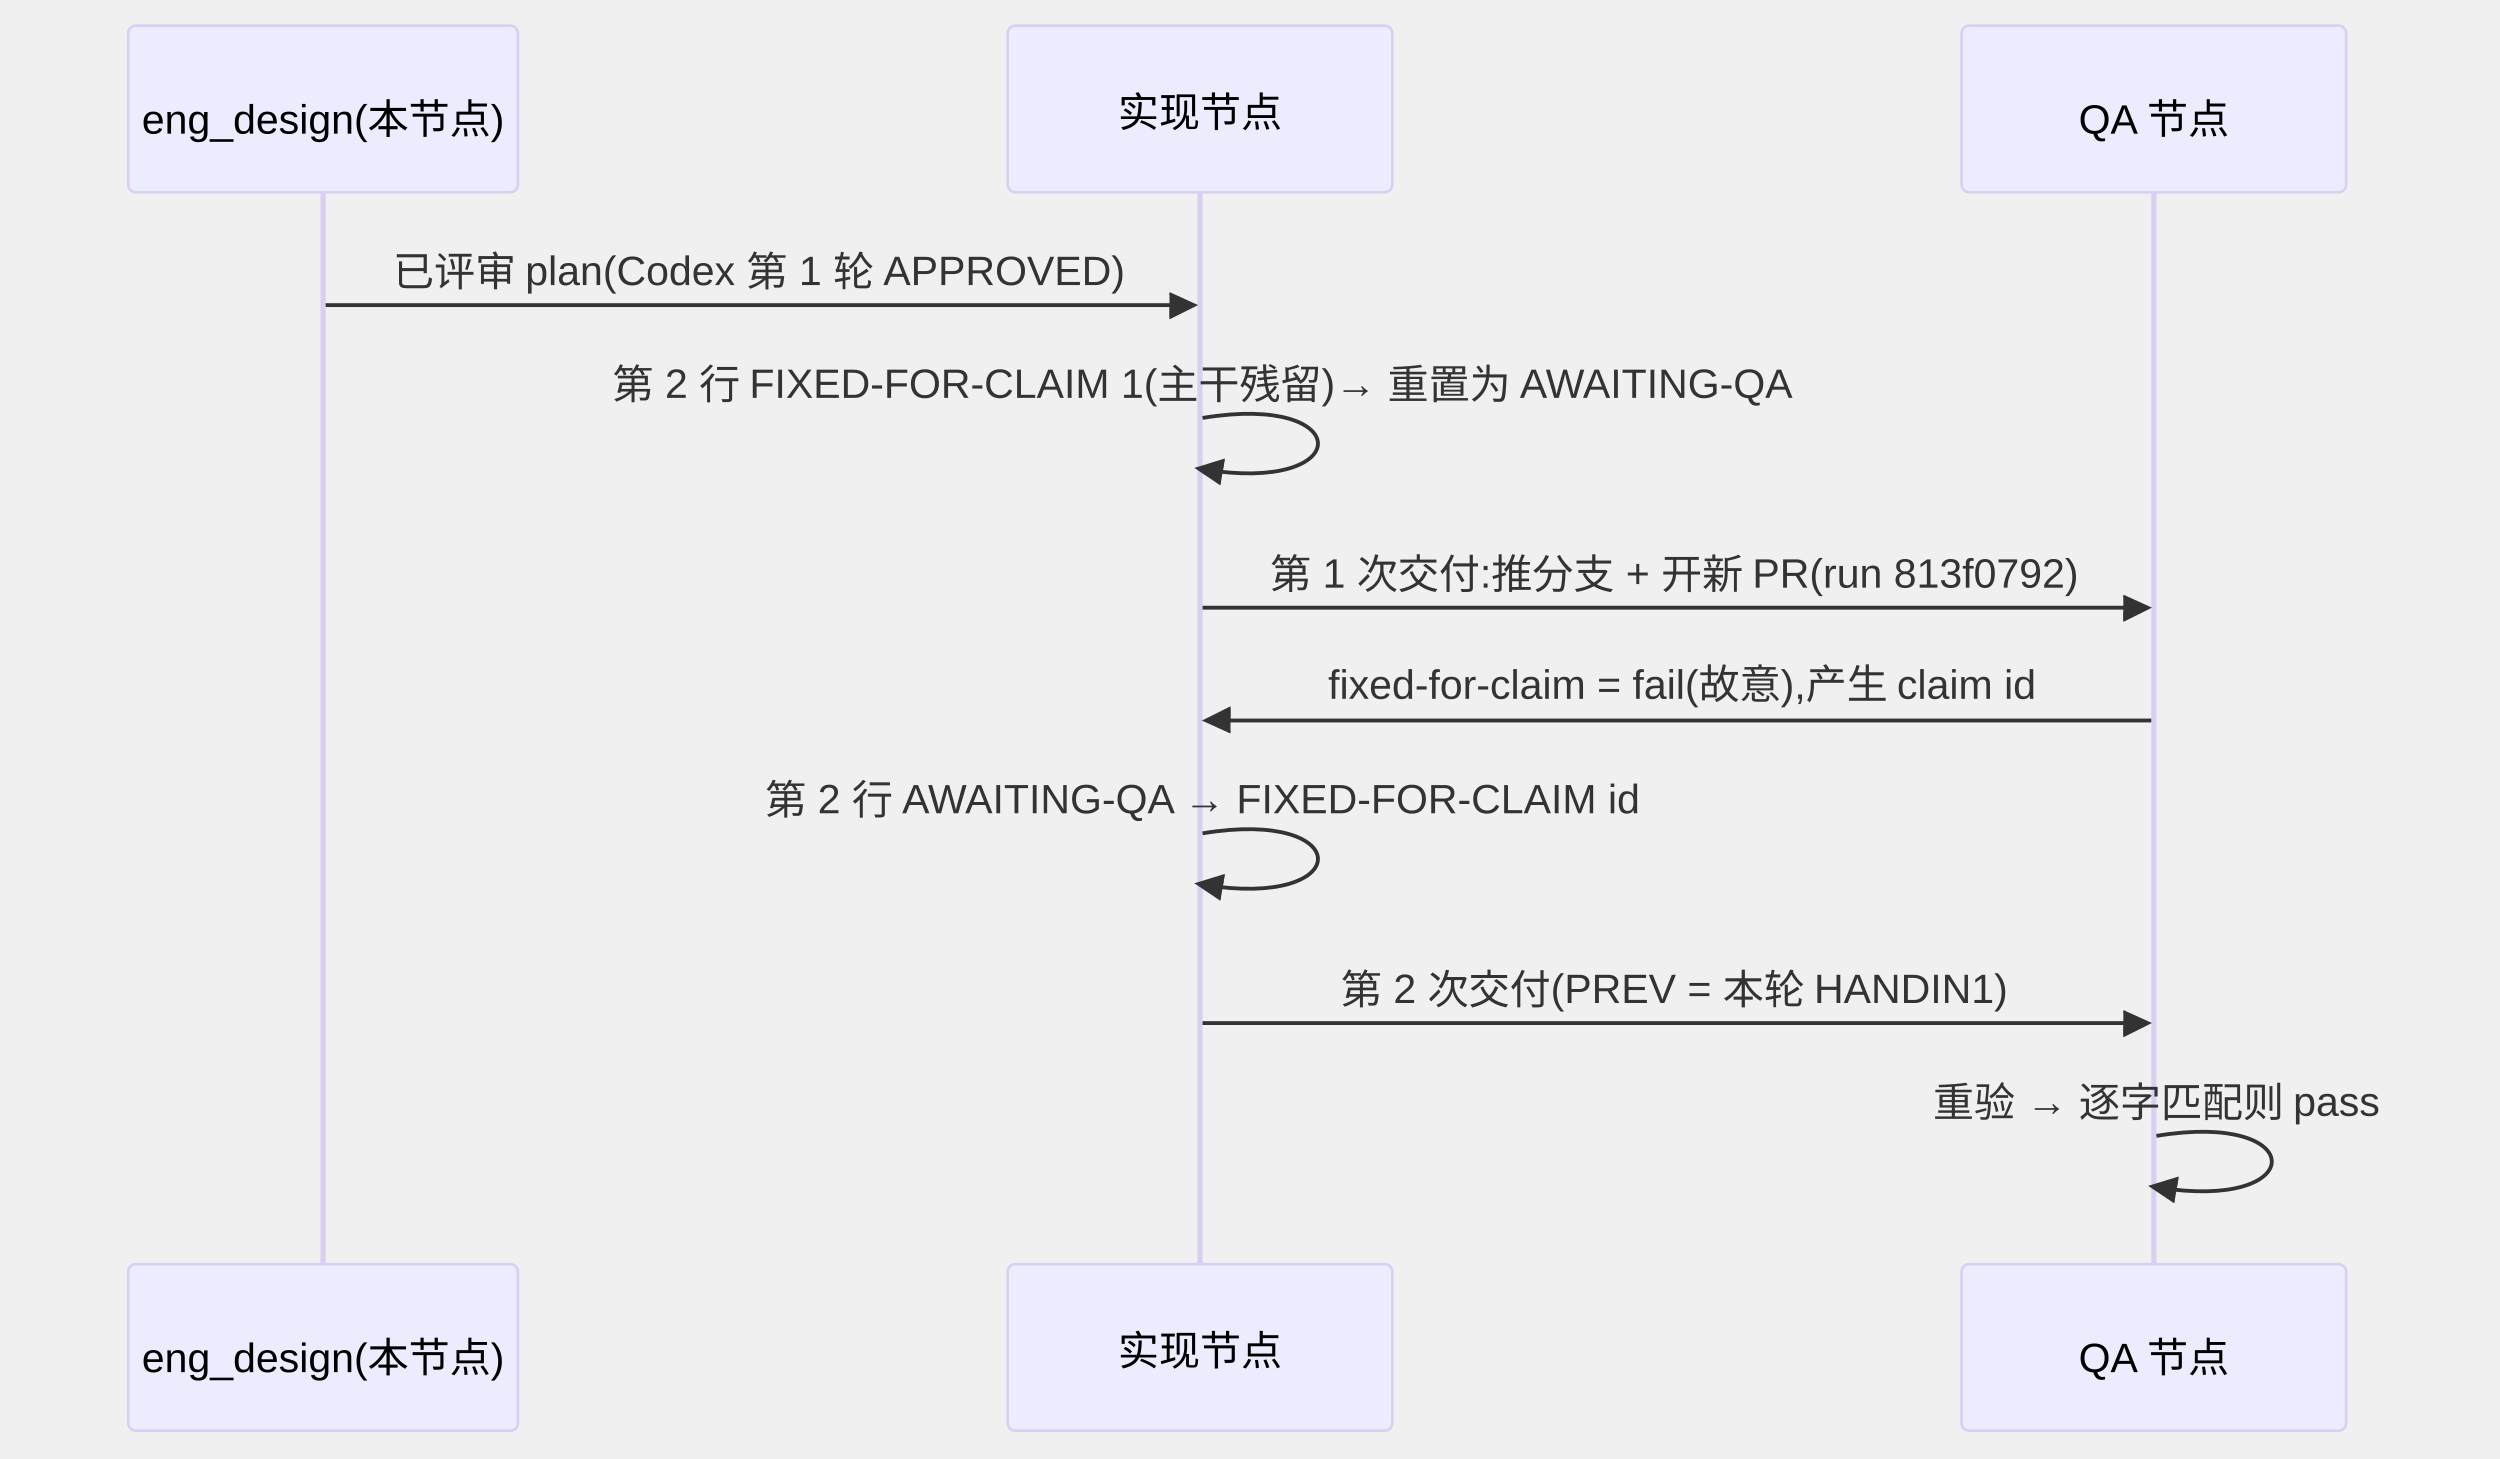
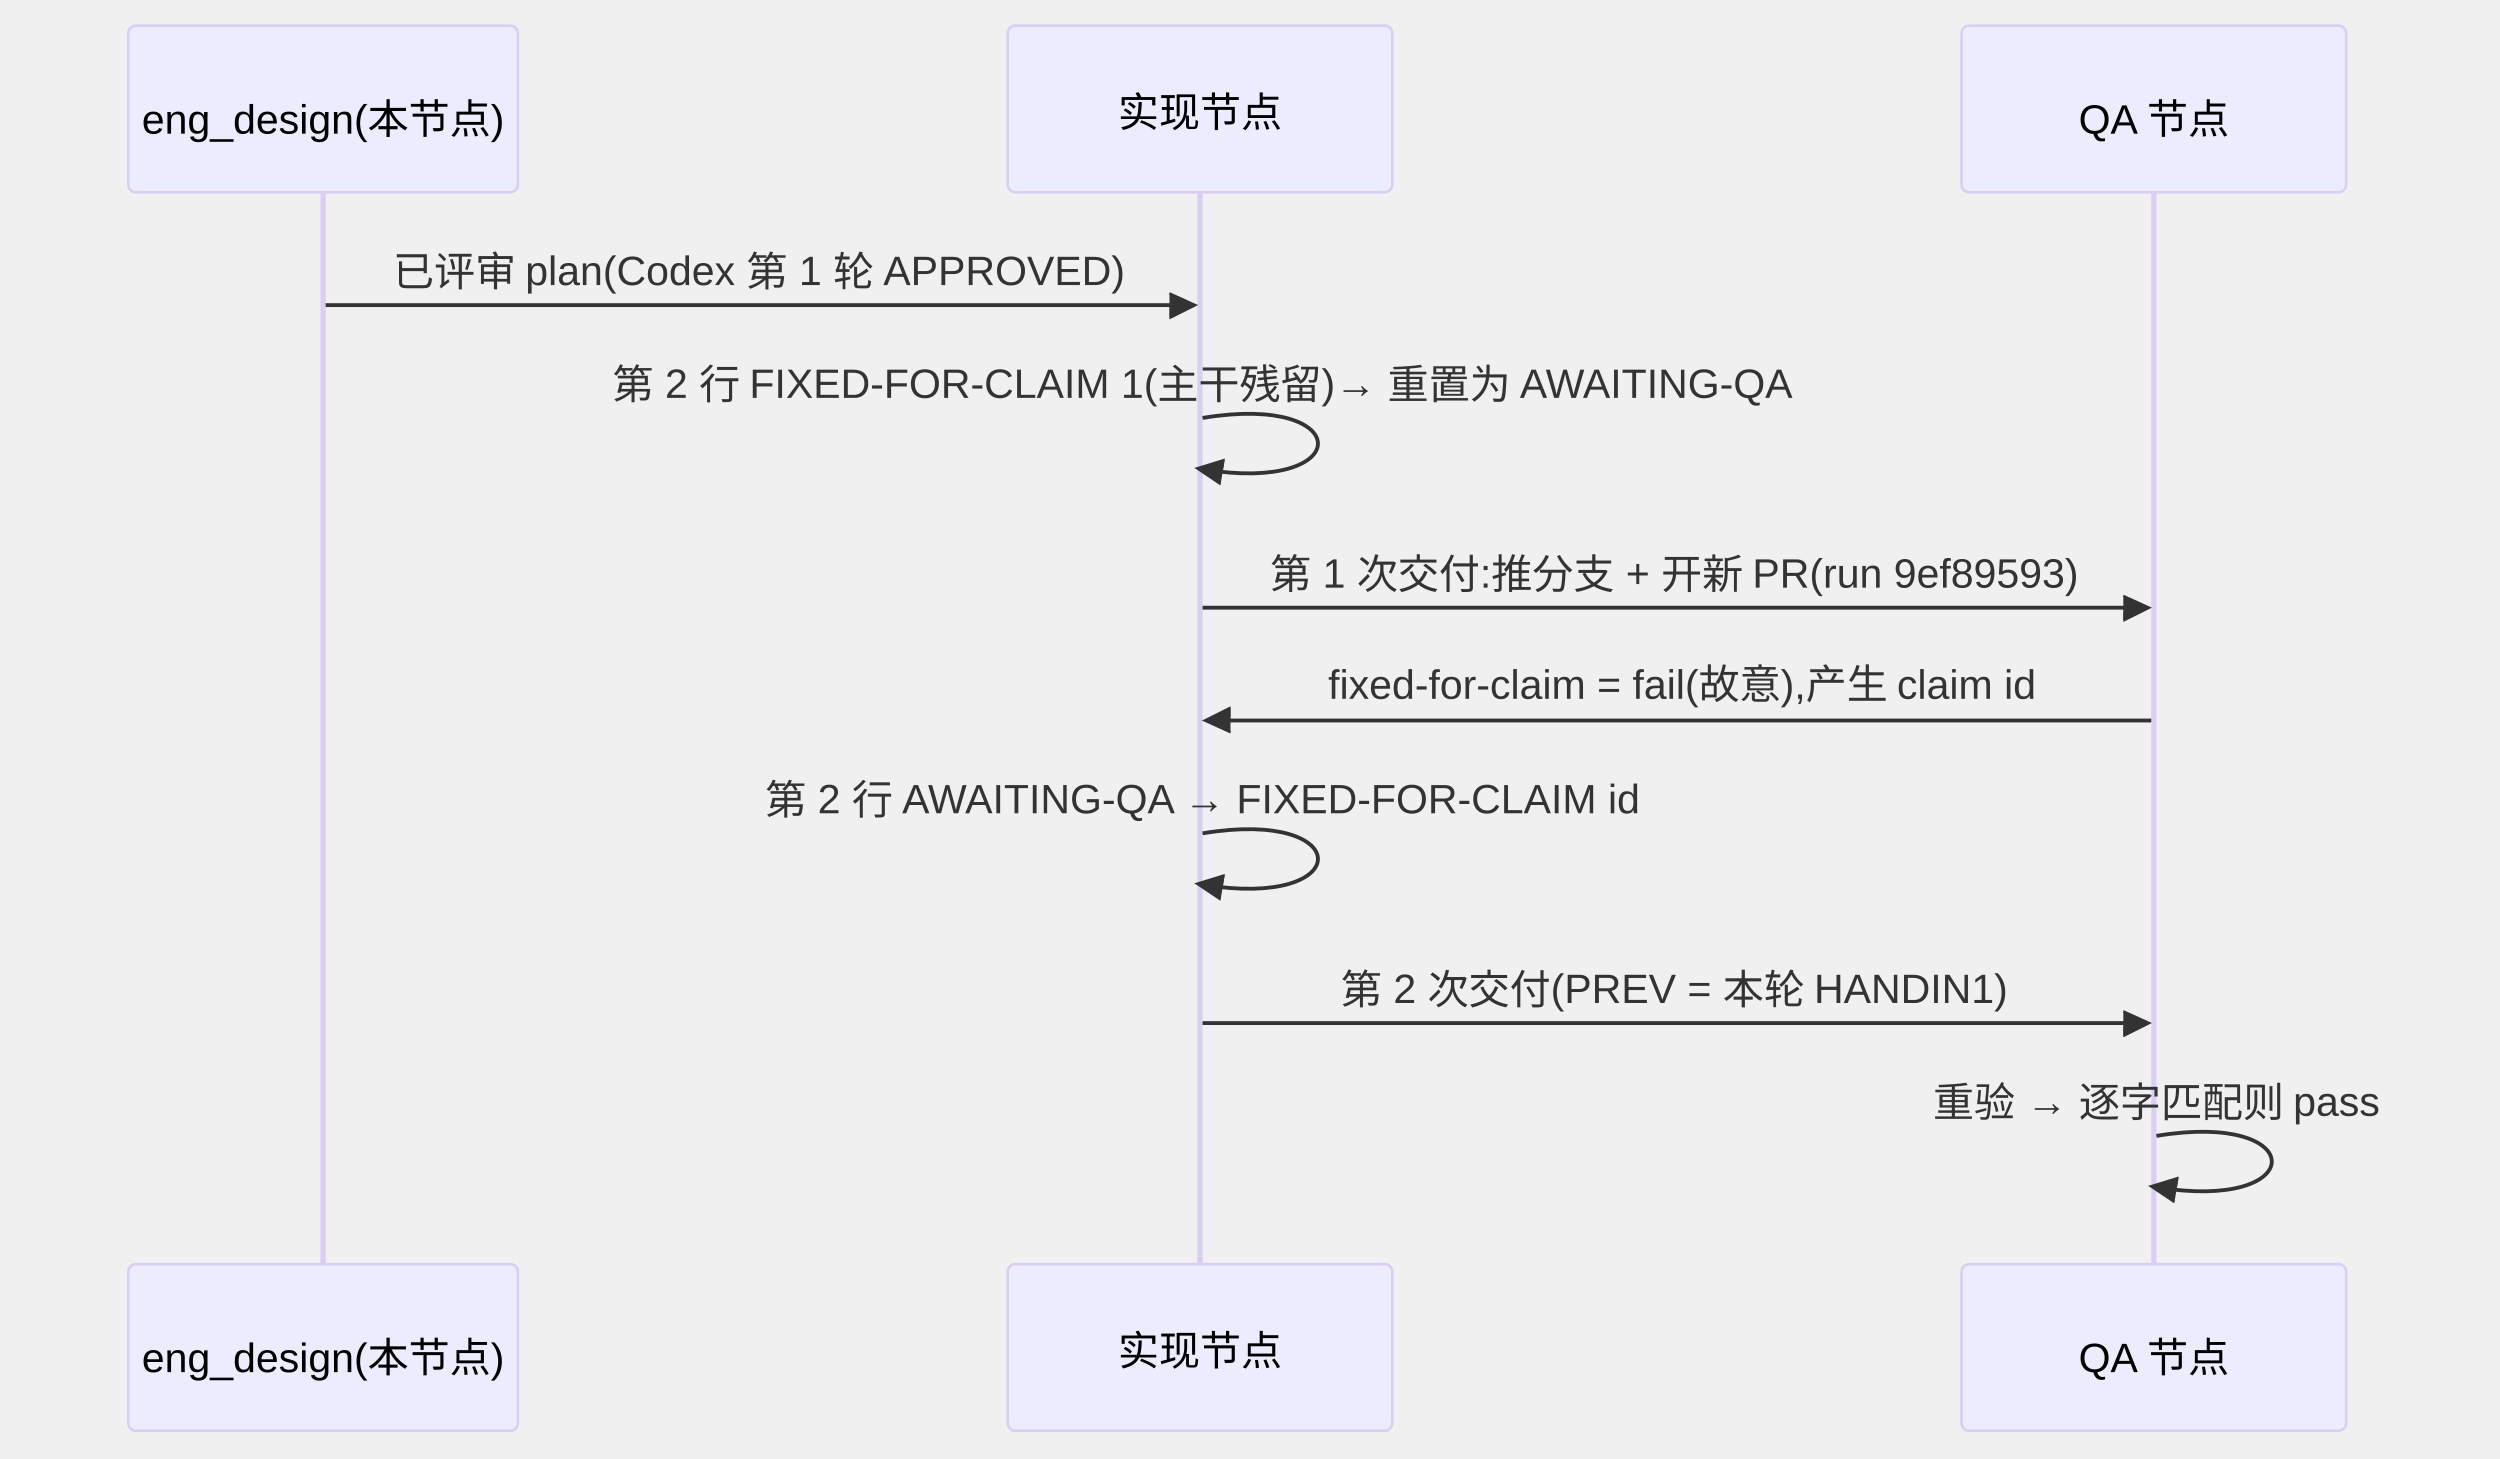
<svg xmlns="http://www.w3.org/2000/svg" id="FLY-3226-d1" width="100%" style="max-width: 975px; background-color: white;" viewBox="-50 -10 975 569" role="graphics-document document" aria-roledescription="sequence">
  <g>
    <rect x="715" y="483" fill="#eaeaea" stroke="#666" width="150" height="65" name="Q" rx="3" ry="3" class="actor actor-bottom" />
    <text x="790" y="515.5" dominant-baseline="central" alignment-baseline="central" class="actor actor-box" style="text-anchor: middle; font-size: 16px; font-weight: 400;">
      <tspan x="790" dy="0">QA 节点</tspan>
    </text>
  </g>
  <g>
    <rect x="343" y="483" fill="#eaeaea" stroke="#666" width="150" height="65" name="I" rx="3" ry="3" class="actor actor-bottom" />
    <text x="418" y="515.5" dominant-baseline="central" alignment-baseline="central" class="actor actor-box" style="text-anchor: middle; font-size: 16px; font-weight: 400;">
      <tspan x="418" dy="0">实现节点</tspan>
    </text>
  </g>
  <g>
    <rect x="0" y="483" fill="#eaeaea" stroke="#666" width="152" height="65" name="S" rx="3" ry="3" class="actor actor-bottom" />
    <text x="76" y="515.5" dominant-baseline="central" alignment-baseline="central" class="actor actor-box" style="text-anchor: middle; font-size: 16px; font-weight: 400;">
      <tspan x="76" dy="0">eng_design(本节点)</tspan>
    </text>
  </g>
  <g>
    <line id="actor2" x1="790" y1="65" x2="790" y2="483" class="actor-line 200" stroke-width="0.5px" stroke="#999" name="Q" />
    <g id="root-2">
      <rect x="715" y="0" fill="#eaeaea" stroke="#666" width="150" height="65" name="Q" rx="3" ry="3" class="actor actor-top" />
      <text x="790" y="32.5" dominant-baseline="central" alignment-baseline="central" class="actor actor-box" style="text-anchor: middle; font-size: 16px; font-weight: 400;">
        <tspan x="790" dy="0">QA 节点</tspan>
      </text>
    </g>
  </g>
  <g>
    <line id="actor1" x1="418" y1="65" x2="418" y2="483" class="actor-line 200" stroke-width="0.5px" stroke="#999" name="I" />
    <g id="root-1">
      <rect x="343" y="0" fill="#eaeaea" stroke="#666" width="150" height="65" name="I" rx="3" ry="3" class="actor actor-top" />
      <text x="418" y="32.5" dominant-baseline="central" alignment-baseline="central" class="actor actor-box" style="text-anchor: middle; font-size: 16px; font-weight: 400;">
        <tspan x="418" dy="0">实现节点</tspan>
      </text>
    </g>
  </g>
  <g>
    <line id="actor0" x1="76" y1="65" x2="76" y2="483" class="actor-line 200" stroke-width="0.5px" stroke="#999" name="S" />
    <g id="root-0">
      <rect x="0" y="0" fill="#eaeaea" stroke="#666" width="152" height="65" name="S" rx="3" ry="3" class="actor actor-top" />
      <text x="76" y="32.5" dominant-baseline="central" alignment-baseline="central" class="actor actor-box" style="text-anchor: middle; font-size: 16px; font-weight: 400;">
        <tspan x="76" dy="0">eng_design(本节点)</tspan>
      </text>
    </g>
  </g>
  <style>#FLY-3226-d1{font-family:"trebuchet ms",verdana,arial,sans-serif;font-size:16px;fill:#333;}@keyframes edge-animation-frame{from{stroke-dashoffset:0;}}@keyframes dash{to{stroke-dashoffset:0;}}#FLY-3226-d1 .edge-animation-slow{stroke-dasharray:9,5!important;stroke-dashoffset:900;animation:dash 50s linear infinite;stroke-linecap:round;}#FLY-3226-d1 .edge-animation-fast{stroke-dasharray:9,5!important;stroke-dashoffset:900;animation:dash 20s linear infinite;stroke-linecap:round;}#FLY-3226-d1 .error-icon{fill:#552222;}#FLY-3226-d1 .error-text{fill:#552222;stroke:#552222;}#FLY-3226-d1 .edge-thickness-normal{stroke-width:1px;}#FLY-3226-d1 .edge-thickness-thick{stroke-width:3.5px;}#FLY-3226-d1 .edge-pattern-solid{stroke-dasharray:0;}#FLY-3226-d1 .edge-thickness-invisible{stroke-width:0;fill:none;}#FLY-3226-d1 .edge-pattern-dashed{stroke-dasharray:3;}#FLY-3226-d1 .edge-pattern-dotted{stroke-dasharray:2;}#FLY-3226-d1 .marker{fill:#333333;stroke:#333333;}#FLY-3226-d1 .marker.cross{stroke:#333333;}#FLY-3226-d1 svg{font-family:"trebuchet ms",verdana,arial,sans-serif;font-size:16px;}#FLY-3226-d1 p{margin:0;}#FLY-3226-d1 .actor{stroke:hsl(259.626, 59.777%, 87.902%);fill:#ECECFF;}#FLY-3226-d1 text.actor&gt;tspan{fill:black;stroke:none;}#FLY-3226-d1 .actor-line{stroke:hsl(259.626, 59.777%, 87.902%);}#FLY-3226-d1 .innerArc{stroke-width:1.5;stroke-dasharray:none;}#FLY-3226-d1 .messageLine0{stroke-width:1.5;stroke-dasharray:none;stroke:#333;}#FLY-3226-d1 .messageLine1{stroke-width:1.5;stroke-dasharray:2,2;stroke:#333;}#FLY-3226-d1 #arrowhead path{fill:#333;stroke:#333;}#FLY-3226-d1 .sequenceNumber{fill:white;}#FLY-3226-d1 #sequencenumber{fill:#333;}#FLY-3226-d1 #crosshead path{fill:#333;stroke:#333;}#FLY-3226-d1 .messageText{fill:#333;stroke:none;}#FLY-3226-d1 .labelBox{stroke:hsl(259.626, 59.777%, 87.902%);fill:#ECECFF;}#FLY-3226-d1 .labelText,#FLY-3226-d1 .labelText&gt;tspan{fill:black;stroke:none;}#FLY-3226-d1 .loopText,#FLY-3226-d1 .loopText&gt;tspan{fill:black;stroke:none;}#FLY-3226-d1 .loopLine{stroke-width:2px;stroke-dasharray:2,2;stroke:hsl(259.626, 59.777%, 87.902%);fill:hsl(259.626, 59.777%, 87.902%);}#FLY-3226-d1 .note{stroke:#aaaa33;fill:#fff5ad;}#FLY-3226-d1 .noteText,#FLY-3226-d1 .noteText&gt;tspan{fill:black;stroke:none;}#FLY-3226-d1 .activation0{fill:#f4f4f4;stroke:#666;}#FLY-3226-d1 .activation1{fill:#f4f4f4;stroke:#666;}#FLY-3226-d1 .activation2{fill:#f4f4f4;stroke:#666;}#FLY-3226-d1 .actorPopupMenu{position:absolute;}#FLY-3226-d1 .actorPopupMenuPanel{position:absolute;fill:#ECECFF;box-shadow:0px 8px 16px 0px rgba(0,0,0,0.2);filter:drop-shadow(3px 5px 2px rgb(0 0 0 / 0.4));}#FLY-3226-d1 .actor-man line{stroke:hsl(259.626, 59.777%, 87.902%);fill:#ECECFF;}#FLY-3226-d1 .actor-man circle,#FLY-3226-d1 line{stroke:hsl(259.626, 59.777%, 87.902%);fill:#ECECFF;stroke-width:2px;}#FLY-3226-d1 :root{--mermaid-font-family:"trebuchet ms",verdana,arial,sans-serif;}</style>
  <g />
  <defs>
    <symbol id="computer" width="24" height="24">
      <path transform="scale(.5)" d="M2 2v13h20v-13h-20zm18 11h-16v-9h16v9zm-10.228 6l.466-1h3.524l.467 1h-4.457zm14.228 3h-24l2-6h2.104l-1.33 4h18.45l-1.297-4h2.073l2 6zm-5-10h-14v-7h14v7z" />
    </symbol>
  </defs>
  <defs>
    <symbol id="database" fill-rule="evenodd" clip-rule="evenodd">
      <path transform="scale(.5)" d="M12.258.001l.256.004.255.005.253.008.251.01.249.012.247.015.246.016.242.019.241.02.239.023.236.024.233.027.231.028.229.031.225.032.223.034.22.036.217.038.214.04.211.041.208.043.205.045.201.046.198.048.194.05.191.051.187.053.183.054.18.056.175.057.172.059.168.06.163.061.16.063.155.064.15.066.074.033.073.033.071.034.07.034.069.035.068.035.067.035.066.035.064.036.064.036.062.036.06.036.06.037.058.037.058.037.055.038.055.038.053.038.052.038.051.039.05.039.048.039.047.039.045.04.044.04.043.04.041.04.04.041.039.041.037.041.036.041.034.041.033.042.032.042.03.042.029.042.027.042.026.043.024.043.023.043.021.043.02.043.018.044.017.043.015.044.013.044.012.044.011.045.009.044.007.045.006.045.004.045.002.045.001.045v17l-.001.045-.002.045-.004.045-.006.045-.007.045-.009.044-.011.045-.012.044-.013.044-.015.044-.017.043-.018.044-.02.043-.021.043-.023.043-.024.043-.026.043-.027.042-.029.042-.03.042-.032.042-.033.042-.034.041-.036.041-.037.041-.039.041-.04.041-.041.04-.043.04-.044.04-.045.04-.047.039-.048.039-.05.039-.051.039-.052.038-.053.038-.055.038-.055.038-.058.037-.058.037-.06.037-.06.036-.062.036-.064.036-.064.036-.066.035-.067.035-.068.035-.069.035-.07.034-.071.034-.073.033-.074.033-.15.066-.155.064-.16.063-.163.061-.168.06-.172.059-.175.057-.18.056-.183.054-.187.053-.191.051-.194.05-.198.048-.201.046-.205.045-.208.043-.211.041-.214.04-.217.038-.22.036-.223.034-.225.032-.229.031-.231.028-.233.027-.236.024-.239.023-.241.02-.242.019-.246.016-.247.015-.249.012-.251.01-.253.008-.255.005-.256.004-.258.001-.258-.001-.256-.004-.255-.005-.253-.008-.251-.01-.249-.012-.247-.015-.245-.016-.243-.019-.241-.02-.238-.023-.236-.024-.234-.027-.231-.028-.228-.031-.226-.032-.223-.034-.22-.036-.217-.038-.214-.04-.211-.041-.208-.043-.204-.045-.201-.046-.198-.048-.195-.05-.19-.051-.187-.053-.184-.054-.179-.056-.176-.057-.172-.059-.167-.06-.164-.061-.159-.063-.155-.064-.151-.066-.074-.033-.072-.033-.072-.034-.07-.034-.069-.035-.068-.035-.067-.035-.066-.035-.064-.036-.063-.036-.062-.036-.061-.036-.06-.037-.058-.037-.057-.037-.056-.038-.055-.038-.053-.038-.052-.038-.051-.039-.049-.039-.049-.039-.046-.039-.046-.04-.044-.04-.043-.04-.041-.04-.04-.041-.039-.041-.037-.041-.036-.041-.034-.041-.033-.042-.032-.042-.03-.042-.029-.042-.027-.042-.026-.043-.024-.043-.023-.043-.021-.043-.02-.043-.018-.044-.017-.043-.015-.044-.013-.044-.012-.044-.011-.045-.009-.044-.007-.045-.006-.045-.004-.045-.002-.045-.001-.045v-17l.001-.045.002-.045.004-.045.006-.045.007-.045.009-.044.011-.045.012-.044.013-.044.015-.044.017-.043.018-.044.02-.043.021-.043.023-.043.024-.043.026-.043.027-.042.029-.042.03-.042.032-.042.033-.042.034-.041.036-.041.037-.041.039-.041.04-.041.041-.04.043-.04.044-.04.046-.04.046-.039.049-.039.049-.039.051-.039.052-.038.053-.038.055-.038.056-.038.057-.037.058-.037.06-.037.061-.036.062-.036.063-.036.064-.036.066-.035.067-.035.068-.035.069-.035.07-.034.072-.034.072-.033.074-.033.151-.066.155-.064.159-.063.164-.061.167-.06.172-.059.176-.057.179-.056.184-.054.187-.053.19-.051.195-.05.198-.048.201-.046.204-.045.208-.043.211-.041.214-.04.217-.038.22-.036.223-.034.226-.032.228-.031.231-.028.234-.027.236-.024.238-.023.241-.02.243-.019.245-.016.247-.015.249-.012.251-.01.253-.008.255-.005.256-.004.258-.001.258.001zm-9.258 20.499v.01l.001.021.003.021.004.022.005.021.006.022.007.022.009.023.01.022.011.023.012.023.013.023.015.023.016.024.017.023.018.024.019.024.021.024.022.025.023.024.024.025.052.049.056.05.061.051.066.051.07.051.075.051.079.052.084.052.088.052.092.052.097.052.102.051.105.052.11.052.114.051.119.051.123.051.127.05.131.05.135.05.139.048.144.049.147.047.152.047.155.047.16.045.163.045.167.043.171.043.176.041.178.041.183.039.187.039.19.037.194.035.197.035.202.033.204.031.209.03.212.029.216.027.219.025.222.024.226.021.23.02.233.018.236.016.24.015.243.012.246.01.249.008.253.005.256.004.259.001.26-.001.257-.004.254-.005.25-.008.247-.011.244-.012.241-.014.237-.016.233-.018.231-.021.226-.021.224-.024.22-.026.216-.027.212-.028.21-.031.205-.031.202-.034.198-.034.194-.036.191-.037.187-.039.183-.04.179-.04.175-.042.172-.043.168-.044.163-.045.16-.046.155-.046.152-.047.148-.048.143-.049.139-.049.136-.05.131-.05.126-.05.123-.051.118-.052.114-.051.11-.052.106-.052.101-.052.096-.052.092-.052.088-.053.083-.051.079-.052.074-.052.07-.051.065-.051.06-.051.056-.05.051-.05.023-.024.023-.025.021-.024.02-.024.019-.024.018-.024.017-.024.015-.023.014-.024.013-.023.012-.023.01-.023.01-.022.008-.022.006-.022.006-.022.004-.022.004-.021.001-.021.001-.021v-4.127l-.077.055-.08.053-.083.054-.085.053-.087.052-.09.052-.093.051-.095.05-.097.05-.1.049-.102.049-.105.048-.106.047-.109.047-.111.046-.114.045-.115.045-.118.044-.12.043-.122.042-.124.042-.126.041-.128.04-.13.04-.132.038-.134.038-.135.037-.138.037-.139.035-.142.035-.143.034-.144.033-.147.032-.148.031-.15.03-.151.03-.153.029-.154.027-.156.027-.158.026-.159.025-.161.024-.162.023-.163.022-.165.021-.166.02-.167.019-.169.018-.169.017-.171.016-.173.015-.173.014-.175.013-.175.012-.177.011-.178.01-.179.008-.179.008-.181.006-.182.005-.182.004-.184.003-.184.002h-.37l-.184-.002-.184-.003-.182-.004-.182-.005-.181-.006-.179-.008-.179-.008-.178-.01-.176-.011-.176-.012-.175-.013-.173-.014-.172-.015-.171-.016-.17-.017-.169-.018-.167-.019-.166-.02-.165-.021-.163-.022-.162-.023-.161-.024-.159-.025-.157-.026-.156-.027-.155-.027-.153-.029-.151-.03-.15-.03-.148-.031-.146-.032-.145-.033-.143-.034-.141-.035-.14-.035-.137-.037-.136-.037-.134-.038-.132-.038-.13-.04-.128-.04-.126-.041-.124-.042-.122-.042-.12-.044-.117-.043-.116-.045-.113-.045-.112-.046-.109-.047-.106-.047-.105-.048-.102-.049-.1-.049-.097-.05-.095-.05-.093-.052-.09-.051-.087-.052-.085-.053-.083-.054-.08-.054-.077-.054v4.127zm0-5.654v.011l.001.021.003.021.004.021.005.022.006.022.007.022.009.022.01.022.011.023.012.023.013.023.015.024.016.023.017.024.018.024.019.024.021.024.022.024.023.025.024.024.052.05.056.05.061.05.066.051.07.051.075.052.079.051.084.052.088.052.092.052.097.052.102.052.105.052.11.051.114.051.119.052.123.05.127.051.131.05.135.049.139.049.144.048.147.048.152.047.155.046.16.045.163.045.167.044.171.042.176.042.178.04.183.04.187.038.19.037.194.036.197.034.202.033.204.032.209.03.212.028.216.027.219.025.222.024.226.022.23.02.233.018.236.016.24.014.243.012.246.01.249.008.253.006.256.003.259.001.26-.001.257-.003.254-.006.25-.008.247-.01.244-.012.241-.015.237-.016.233-.018.231-.02.226-.022.224-.024.22-.025.216-.027.212-.029.21-.03.205-.032.202-.033.198-.035.194-.036.191-.037.187-.039.183-.039.179-.041.175-.042.172-.043.168-.044.163-.045.16-.045.155-.047.152-.047.148-.048.143-.048.139-.05.136-.049.131-.05.126-.051.123-.051.118-.051.114-.052.11-.052.106-.052.101-.052.096-.052.092-.052.088-.052.083-.052.079-.052.074-.051.07-.052.065-.051.06-.05.056-.051.051-.049.023-.025.023-.024.021-.025.02-.024.019-.024.018-.024.017-.024.015-.023.014-.023.013-.024.012-.022.01-.023.01-.023.008-.022.006-.022.006-.022.004-.021.004-.022.001-.021.001-.021v-4.139l-.077.054-.08.054-.083.054-.085.052-.087.053-.09.051-.093.051-.095.051-.097.05-.1.049-.102.049-.105.048-.106.047-.109.047-.111.046-.114.045-.115.044-.118.044-.12.044-.122.042-.124.042-.126.041-.128.04-.13.039-.132.039-.134.038-.135.037-.138.036-.139.036-.142.035-.143.033-.144.033-.147.033-.148.031-.15.03-.151.03-.153.028-.154.028-.156.027-.158.026-.159.025-.161.024-.162.023-.163.022-.165.021-.166.02-.167.019-.169.018-.169.017-.171.016-.173.015-.173.014-.175.013-.175.012-.177.011-.178.009-.179.009-.179.007-.181.007-.182.005-.182.004-.184.003-.184.002h-.37l-.184-.002-.184-.003-.182-.004-.182-.005-.181-.007-.179-.007-.179-.009-.178-.009-.176-.011-.176-.012-.175-.013-.173-.014-.172-.015-.171-.016-.17-.017-.169-.018-.167-.019-.166-.02-.165-.021-.163-.022-.162-.023-.161-.024-.159-.025-.157-.026-.156-.027-.155-.028-.153-.028-.151-.03-.15-.03-.148-.031-.146-.033-.145-.033-.143-.033-.141-.035-.14-.036-.137-.036-.136-.037-.134-.038-.132-.039-.13-.039-.128-.04-.126-.041-.124-.042-.122-.043-.12-.043-.117-.044-.116-.044-.113-.046-.112-.046-.109-.046-.106-.047-.105-.048-.102-.049-.1-.049-.097-.05-.095-.051-.093-.051-.09-.051-.087-.053-.085-.052-.083-.054-.08-.054-.077-.054v4.139zm0-5.666v.011l.001.02.003.022.004.021.005.022.006.021.007.022.009.023.01.022.011.023.012.023.013.023.015.023.016.024.017.024.018.023.019.024.021.025.022.024.023.024.024.025.052.05.056.05.061.05.066.051.07.051.075.052.079.051.084.052.088.052.092.052.097.052.102.052.105.051.11.052.114.051.119.051.123.051.127.05.131.05.135.05.139.049.144.048.147.048.152.047.155.046.16.045.163.045.167.043.171.043.176.042.178.04.183.04.187.038.19.037.194.036.197.034.202.033.204.032.209.03.212.028.216.027.219.025.222.024.226.021.23.02.233.018.236.017.24.014.243.012.246.01.249.008.253.006.256.003.259.001.26-.001.257-.003.254-.006.25-.008.247-.01.244-.013.241-.014.237-.016.233-.018.231-.02.226-.022.224-.024.22-.025.216-.027.212-.029.21-.03.205-.032.202-.033.198-.035.194-.036.191-.037.187-.039.183-.039.179-.041.175-.042.172-.043.168-.044.163-.045.16-.045.155-.047.152-.047.148-.048.143-.049.139-.049.136-.049.131-.051.126-.05.123-.051.118-.052.114-.051.11-.052.106-.052.101-.052.096-.052.092-.052.088-.052.083-.052.079-.052.074-.052.07-.051.065-.051.06-.051.056-.05.051-.049.023-.025.023-.025.021-.024.02-.024.019-.024.018-.024.017-.024.015-.023.014-.024.013-.023.012-.023.01-.022.01-.023.008-.022.006-.022.006-.022.004-.022.004-.021.001-.021.001-.021v-4.153l-.077.054-.08.054-.083.053-.085.053-.087.053-.09.051-.093.051-.095.051-.097.05-.1.049-.102.048-.105.048-.106.048-.109.046-.111.046-.114.046-.115.044-.118.044-.12.043-.122.043-.124.042-.126.041-.128.04-.13.039-.132.039-.134.038-.135.037-.138.036-.139.036-.142.034-.143.034-.144.033-.147.032-.148.032-.15.03-.151.03-.153.028-.154.028-.156.027-.158.026-.159.024-.161.024-.162.023-.163.023-.165.021-.166.02-.167.019-.169.018-.169.017-.171.016-.173.015-.173.014-.175.013-.175.012-.177.01-.178.01-.179.009-.179.007-.181.006-.182.006-.182.004-.184.003-.184.001-.185.001-.185-.001-.184-.001-.184-.003-.182-.004-.182-.006-.181-.006-.179-.007-.179-.009-.178-.01-.176-.01-.176-.012-.175-.013-.173-.014-.172-.015-.171-.016-.17-.017-.169-.018-.167-.019-.166-.02-.165-.021-.163-.023-.162-.023-.161-.024-.159-.024-.157-.026-.156-.027-.155-.028-.153-.028-.151-.03-.15-.03-.148-.032-.146-.032-.145-.033-.143-.034-.141-.034-.14-.036-.137-.036-.136-.037-.134-.038-.132-.039-.13-.039-.128-.041-.126-.041-.124-.041-.122-.043-.12-.043-.117-.044-.116-.044-.113-.046-.112-.046-.109-.046-.106-.048-.105-.048-.102-.048-.1-.05-.097-.049-.095-.051-.093-.051-.09-.052-.087-.052-.085-.053-.083-.053-.08-.054-.077-.054v4.153zm8.74-8.179l-.257.004-.254.005-.25.008-.247.011-.244.012-.241.014-.237.016-.233.018-.231.021-.226.022-.224.023-.22.026-.216.027-.212.028-.21.031-.205.032-.202.033-.198.034-.194.036-.191.038-.187.038-.183.04-.179.041-.175.042-.172.043-.168.043-.163.045-.16.046-.155.046-.152.048-.148.048-.143.048-.139.049-.136.05-.131.05-.126.051-.123.051-.118.051-.114.052-.11.052-.106.052-.101.052-.096.052-.092.052-.088.052-.083.052-.079.052-.074.051-.07.052-.065.051-.06.05-.056.05-.051.05-.023.025-.023.024-.021.024-.02.025-.019.024-.018.024-.017.023-.015.024-.014.023-.013.023-.012.023-.01.023-.01.022-.008.022-.006.023-.006.021-.004.022-.004.021-.001.021-.001.021.001.021.001.021.004.021.004.022.006.021.006.023.008.022.01.022.01.023.012.023.013.023.014.023.015.024.017.023.018.024.019.024.02.025.021.024.023.024.023.025.051.05.056.05.06.05.065.051.07.052.074.051.079.052.083.052.088.052.092.052.096.052.101.052.106.052.11.052.114.052.118.051.123.051.126.051.131.05.136.05.139.049.143.048.148.048.152.048.155.046.16.046.163.045.168.043.172.043.175.042.179.041.183.04.187.038.191.038.194.036.198.034.202.033.205.032.21.031.212.028.216.027.22.026.224.023.226.022.231.021.233.018.237.016.241.014.244.012.247.011.25.008.254.005.257.004.26.001.26-.001.257-.004.254-.005.25-.008.247-.011.244-.012.241-.014.237-.016.233-.018.231-.021.226-.022.224-.023.22-.026.216-.027.212-.028.21-.031.205-.032.202-.033.198-.034.194-.036.191-.038.187-.038.183-.04.179-.041.175-.042.172-.043.168-.043.163-.045.16-.046.155-.046.152-.048.148-.048.143-.048.139-.049.136-.05.131-.05.126-.051.123-.051.118-.051.114-.052.11-.052.106-.052.101-.052.096-.052.092-.052.088-.052.083-.052.079-.052.074-.051.07-.052.065-.051.06-.05.056-.05.051-.05.023-.025.023-.024.021-.024.02-.025.019-.024.018-.024.017-.023.015-.024.014-.023.013-.023.012-.023.01-.023.01-.022.008-.022.006-.023.006-.021.004-.022.004-.021.001-.021.001-.021-.001-.021-.001-.021-.004-.021-.004-.022-.006-.021-.006-.023-.008-.022-.01-.022-.01-.023-.012-.023-.013-.023-.014-.023-.015-.024-.017-.023-.018-.024-.019-.024-.02-.025-.021-.024-.023-.024-.023-.025-.051-.05-.056-.05-.06-.05-.065-.051-.07-.052-.074-.051-.079-.052-.083-.052-.088-.052-.092-.052-.096-.052-.101-.052-.106-.052-.11-.052-.114-.052-.118-.051-.123-.051-.126-.051-.131-.05-.136-.05-.139-.049-.143-.048-.148-.048-.152-.048-.155-.046-.16-.046-.163-.045-.168-.043-.172-.043-.175-.042-.179-.041-.183-.04-.187-.038-.191-.038-.194-.036-.198-.034-.202-.033-.205-.032-.21-.031-.212-.028-.216-.027-.22-.026-.224-.023-.226-.022-.231-.021-.233-.018-.237-.016-.241-.014-.244-.012-.247-.011-.25-.008-.254-.005-.257-.004-.26-.001-.26.001z" />
    </symbol>
  </defs>
  <defs>
    <symbol id="clock" width="24" height="24">
      <path transform="scale(.5)" d="M12 2c5.514 0 10 4.486 10 10s-4.486 10-10 10-10-4.486-10-10 4.486-10 10-10zm0-2c-6.627 0-12 5.373-12 12s5.373 12 12 12 12-5.373 12-12-5.373-12-12-12zm5.848 12.459c.202.038.202.333.001.372-1.907.361-6.045 1.111-6.547 1.111-.719 0-1.301-.582-1.301-1.301 0-.512.77-5.447 1.125-7.445.034-.192.312-.181.343.014l.985 6.238 5.394 1.011z" />
    </symbol>
  </defs>
  <defs>
    <marker id="arrowhead" refX="7.9" refY="5" markerUnits="userSpaceOnUse" markerWidth="12" markerHeight="12" orient="auto-start-reverse">
      <path d="M -1 0 L 10 5 L 0 10 z" />
    </marker>
  </defs>
  <defs>
    <marker id="crosshead" markerWidth="15" markerHeight="8" orient="auto" refX="4" refY="4.5">
      <path fill="none" stroke="#000000" stroke-width="1pt" d="M 1,2 L 6,7 M 6,2 L 1,7" style="stroke-dasharray: 0, 0;" />
    </marker>
  </defs>
  <defs>
    <marker id="filled-head" refX="15.5" refY="7" markerWidth="20" markerHeight="28" orient="auto">
      <path d="M 18,7 L9,13 L14,7 L9,1 Z" />
    </marker>
  </defs>
  <defs>
    <marker id="sequencenumber" refX="15" refY="15" markerWidth="60" markerHeight="40" orient="auto">
      <circle cx="15" cy="15" r="6" />
    </marker>
  </defs>
  <text x="246" y="80" text-anchor="middle" dominant-baseline="middle" alignment-baseline="middle" class="messageText" dy="1em" style="font-size: 16px; font-weight: 400;">已评审 plan(Codex 第 1 轮 APPROVED)</text>
  <line x1="77" y1="109" x2="414" y2="109" class="messageLine0" stroke-width="2" stroke="none" marker-end="url(#arrowhead)" style="fill: none;" />
  <text x="419" y="124" text-anchor="middle" dominant-baseline="middle" alignment-baseline="middle" class="messageText" dy="1em" style="font-size: 16px; font-weight: 400;">第 2 行 FIXED-FOR-CLAIM 1(主干残留)→ 重置为 AWAITING-QA</text>
  <path d="M 419,153 C 479,143 479,183 419,173" class="messageLine0" stroke-width="2" stroke="none" marker-end="url(#arrowhead)" style="fill: none;" />
-   <text x="603" y="198" text-anchor="middle" dominant-baseline="middle" alignment-baseline="middle" class="messageText" dy="1em" style="font-size: 16px; font-weight: 400;">第 1 次交付:推分支 + 开新 PR(run 813f0792)</text>
+   <text x="603" y="198" text-anchor="middle" dominant-baseline="middle" alignment-baseline="middle" class="messageText" dy="1em" style="font-size: 16px; font-weight: 400;">第 1 次交付:推分支 + 开新 PR(run 9ef89593)</text>
  <line x1="419" y1="227" x2="786" y2="227" class="messageLine0" stroke-width="2" stroke="none" marker-end="url(#arrowhead)" style="fill: none;" />
  <text x="606" y="242" text-anchor="middle" dominant-baseline="middle" alignment-baseline="middle" class="messageText" dy="1em" style="font-size: 16px; font-weight: 400;">fixed-for-claim = fail(故意),产生 claim id</text>
  <line x1="789" y1="271" x2="422" y2="271" class="messageLine0" stroke-width="2" stroke="none" marker-end="url(#arrowhead)" style="fill: none;" />
  <text x="419" y="286" text-anchor="middle" dominant-baseline="middle" alignment-baseline="middle" class="messageText" dy="1em" style="font-size: 16px; font-weight: 400;">第 2 行 AWAITING-QA → FIXED-FOR-CLAIM id</text>
  <path d="M 419,315 C 479,305 479,345 419,335" class="messageLine0" stroke-width="2" stroke="none" marker-end="url(#arrowhead)" style="fill: none;" />
  <text x="603" y="360" text-anchor="middle" dominant-baseline="middle" alignment-baseline="middle" class="messageText" dy="1em" style="font-size: 16px; font-weight: 400;">第 2 次交付(PREV = 本轮 HANDIN1)</text>
  <line x1="419" y1="389" x2="786" y2="389" class="messageLine0" stroke-width="2" stroke="none" marker-end="url(#arrowhead)" style="fill: none;" />
  <text x="791" y="404" text-anchor="middle" dominant-baseline="middle" alignment-baseline="middle" class="messageText" dy="1em" style="font-size: 16px; font-weight: 400;">重验 → 逐字匹配则 pass</text>
  <path d="M 791,433 C 851,423 851,463 791,453" class="messageLine0" stroke-width="2" stroke="none" marker-end="url(#arrowhead)" style="fill: none;" />
</svg>
